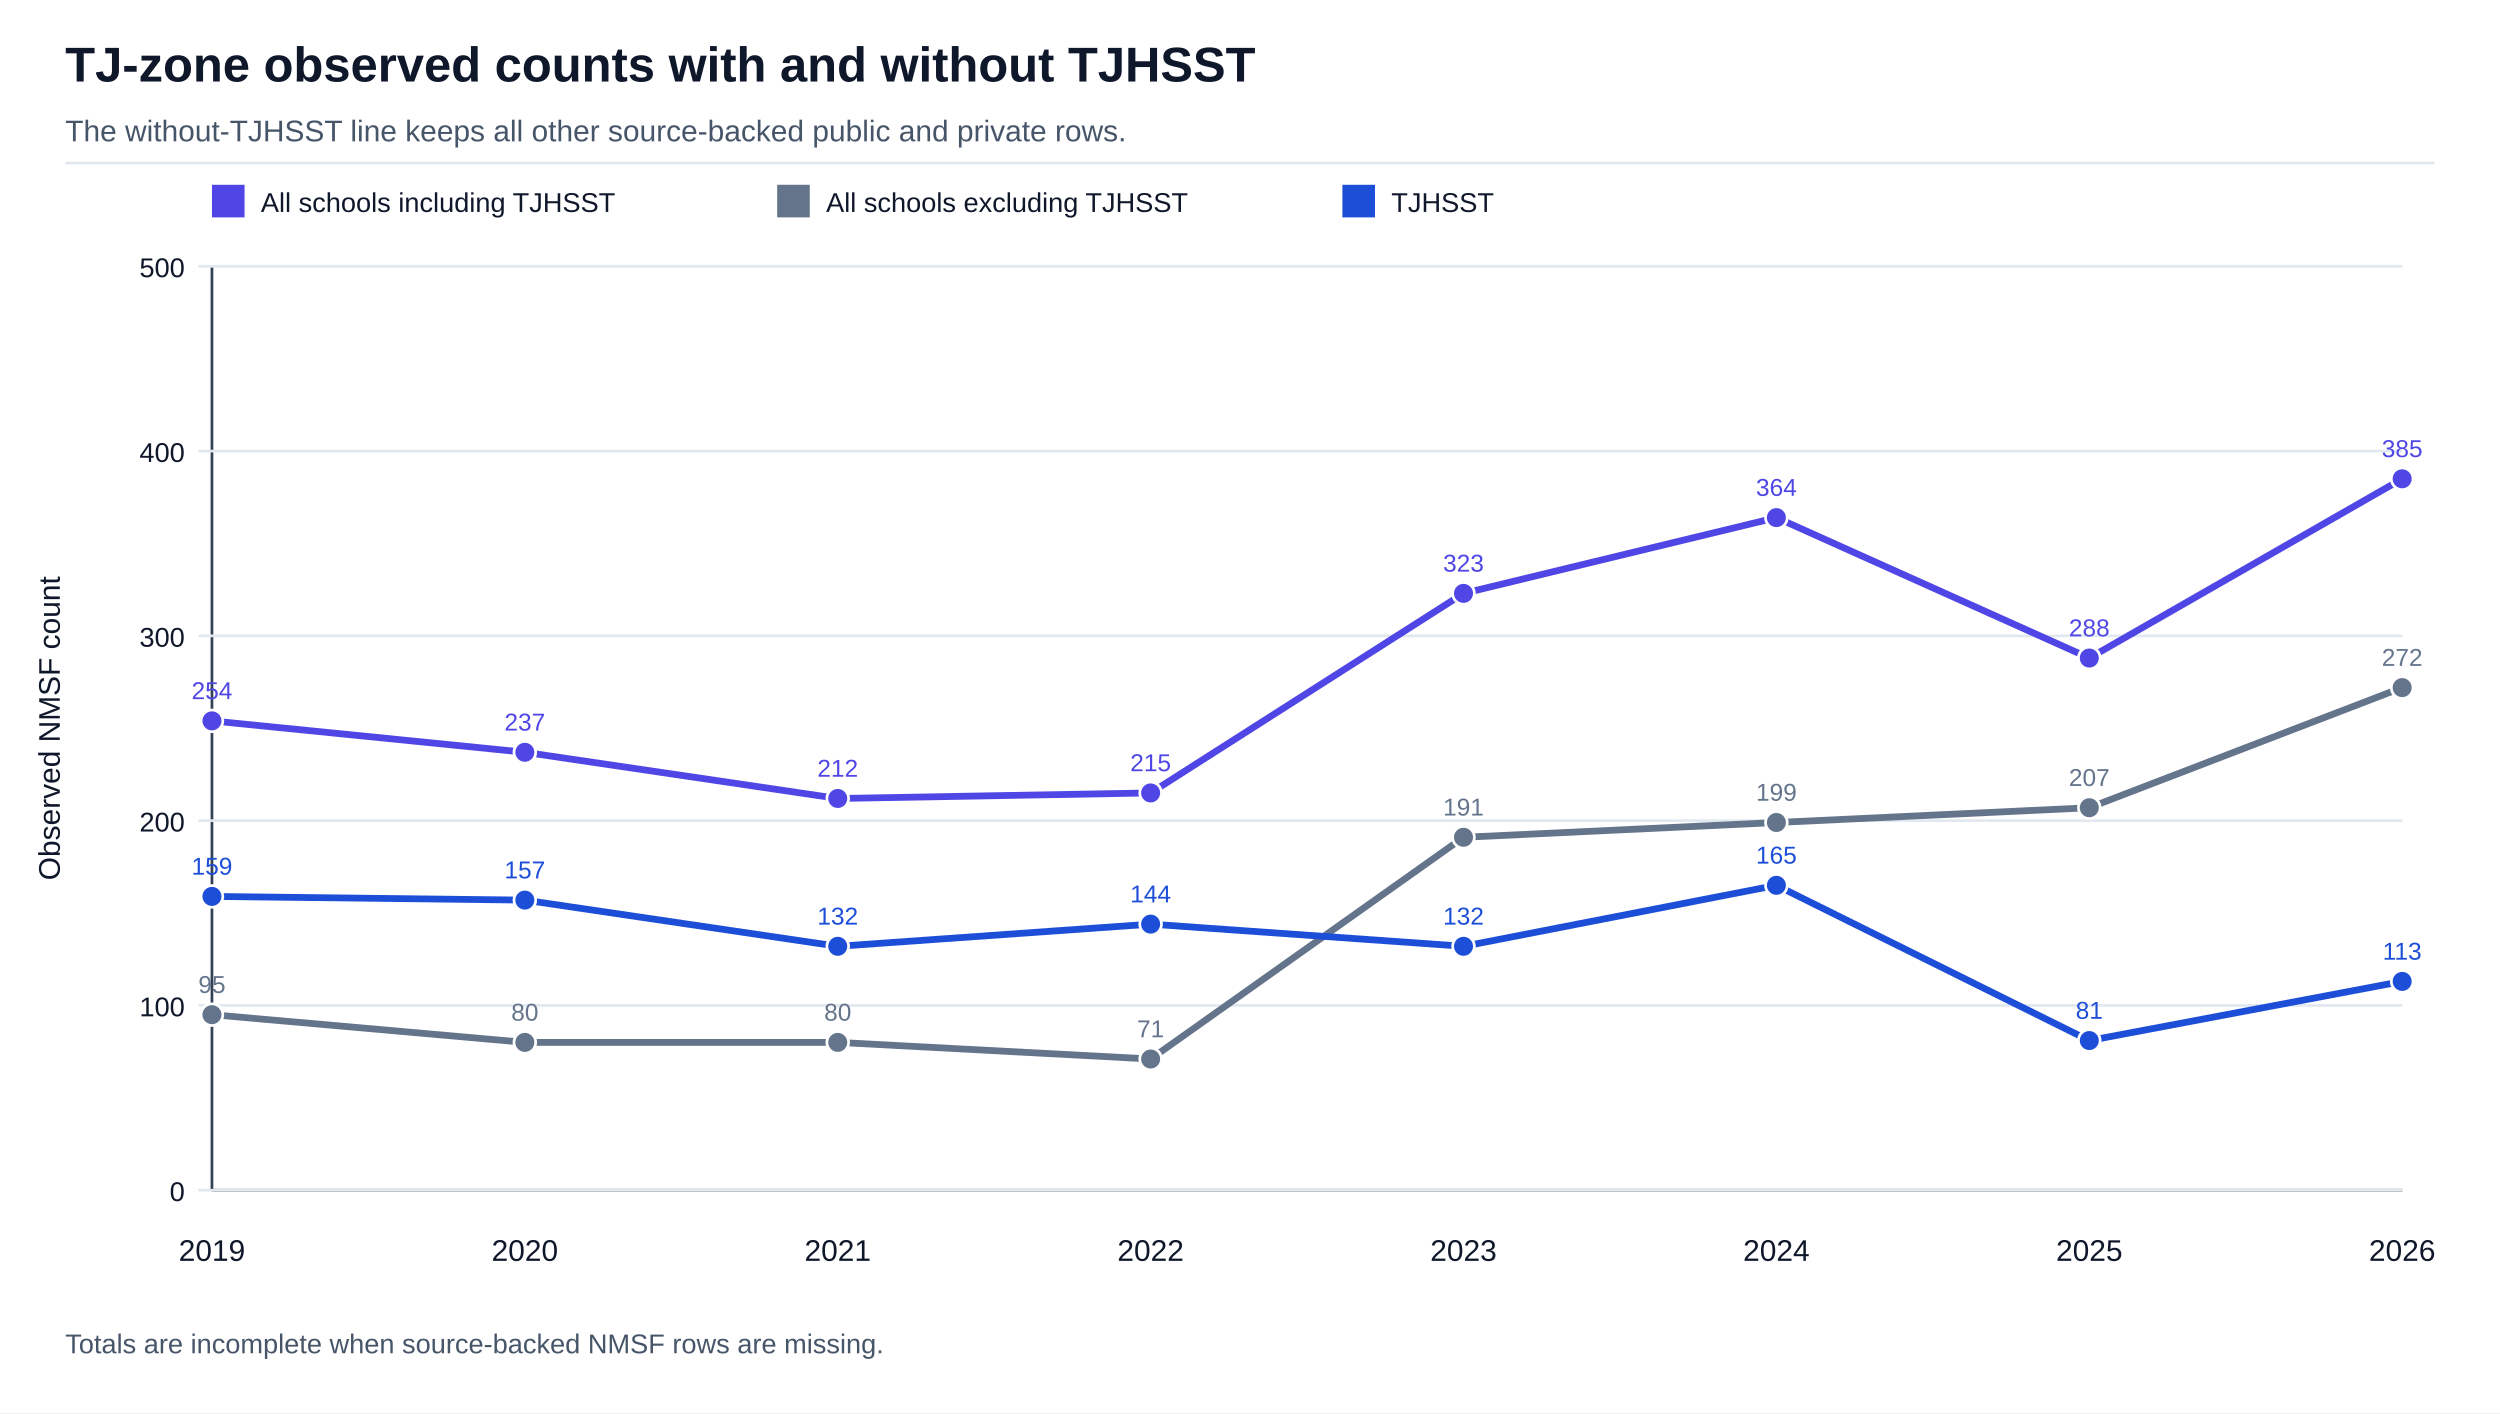
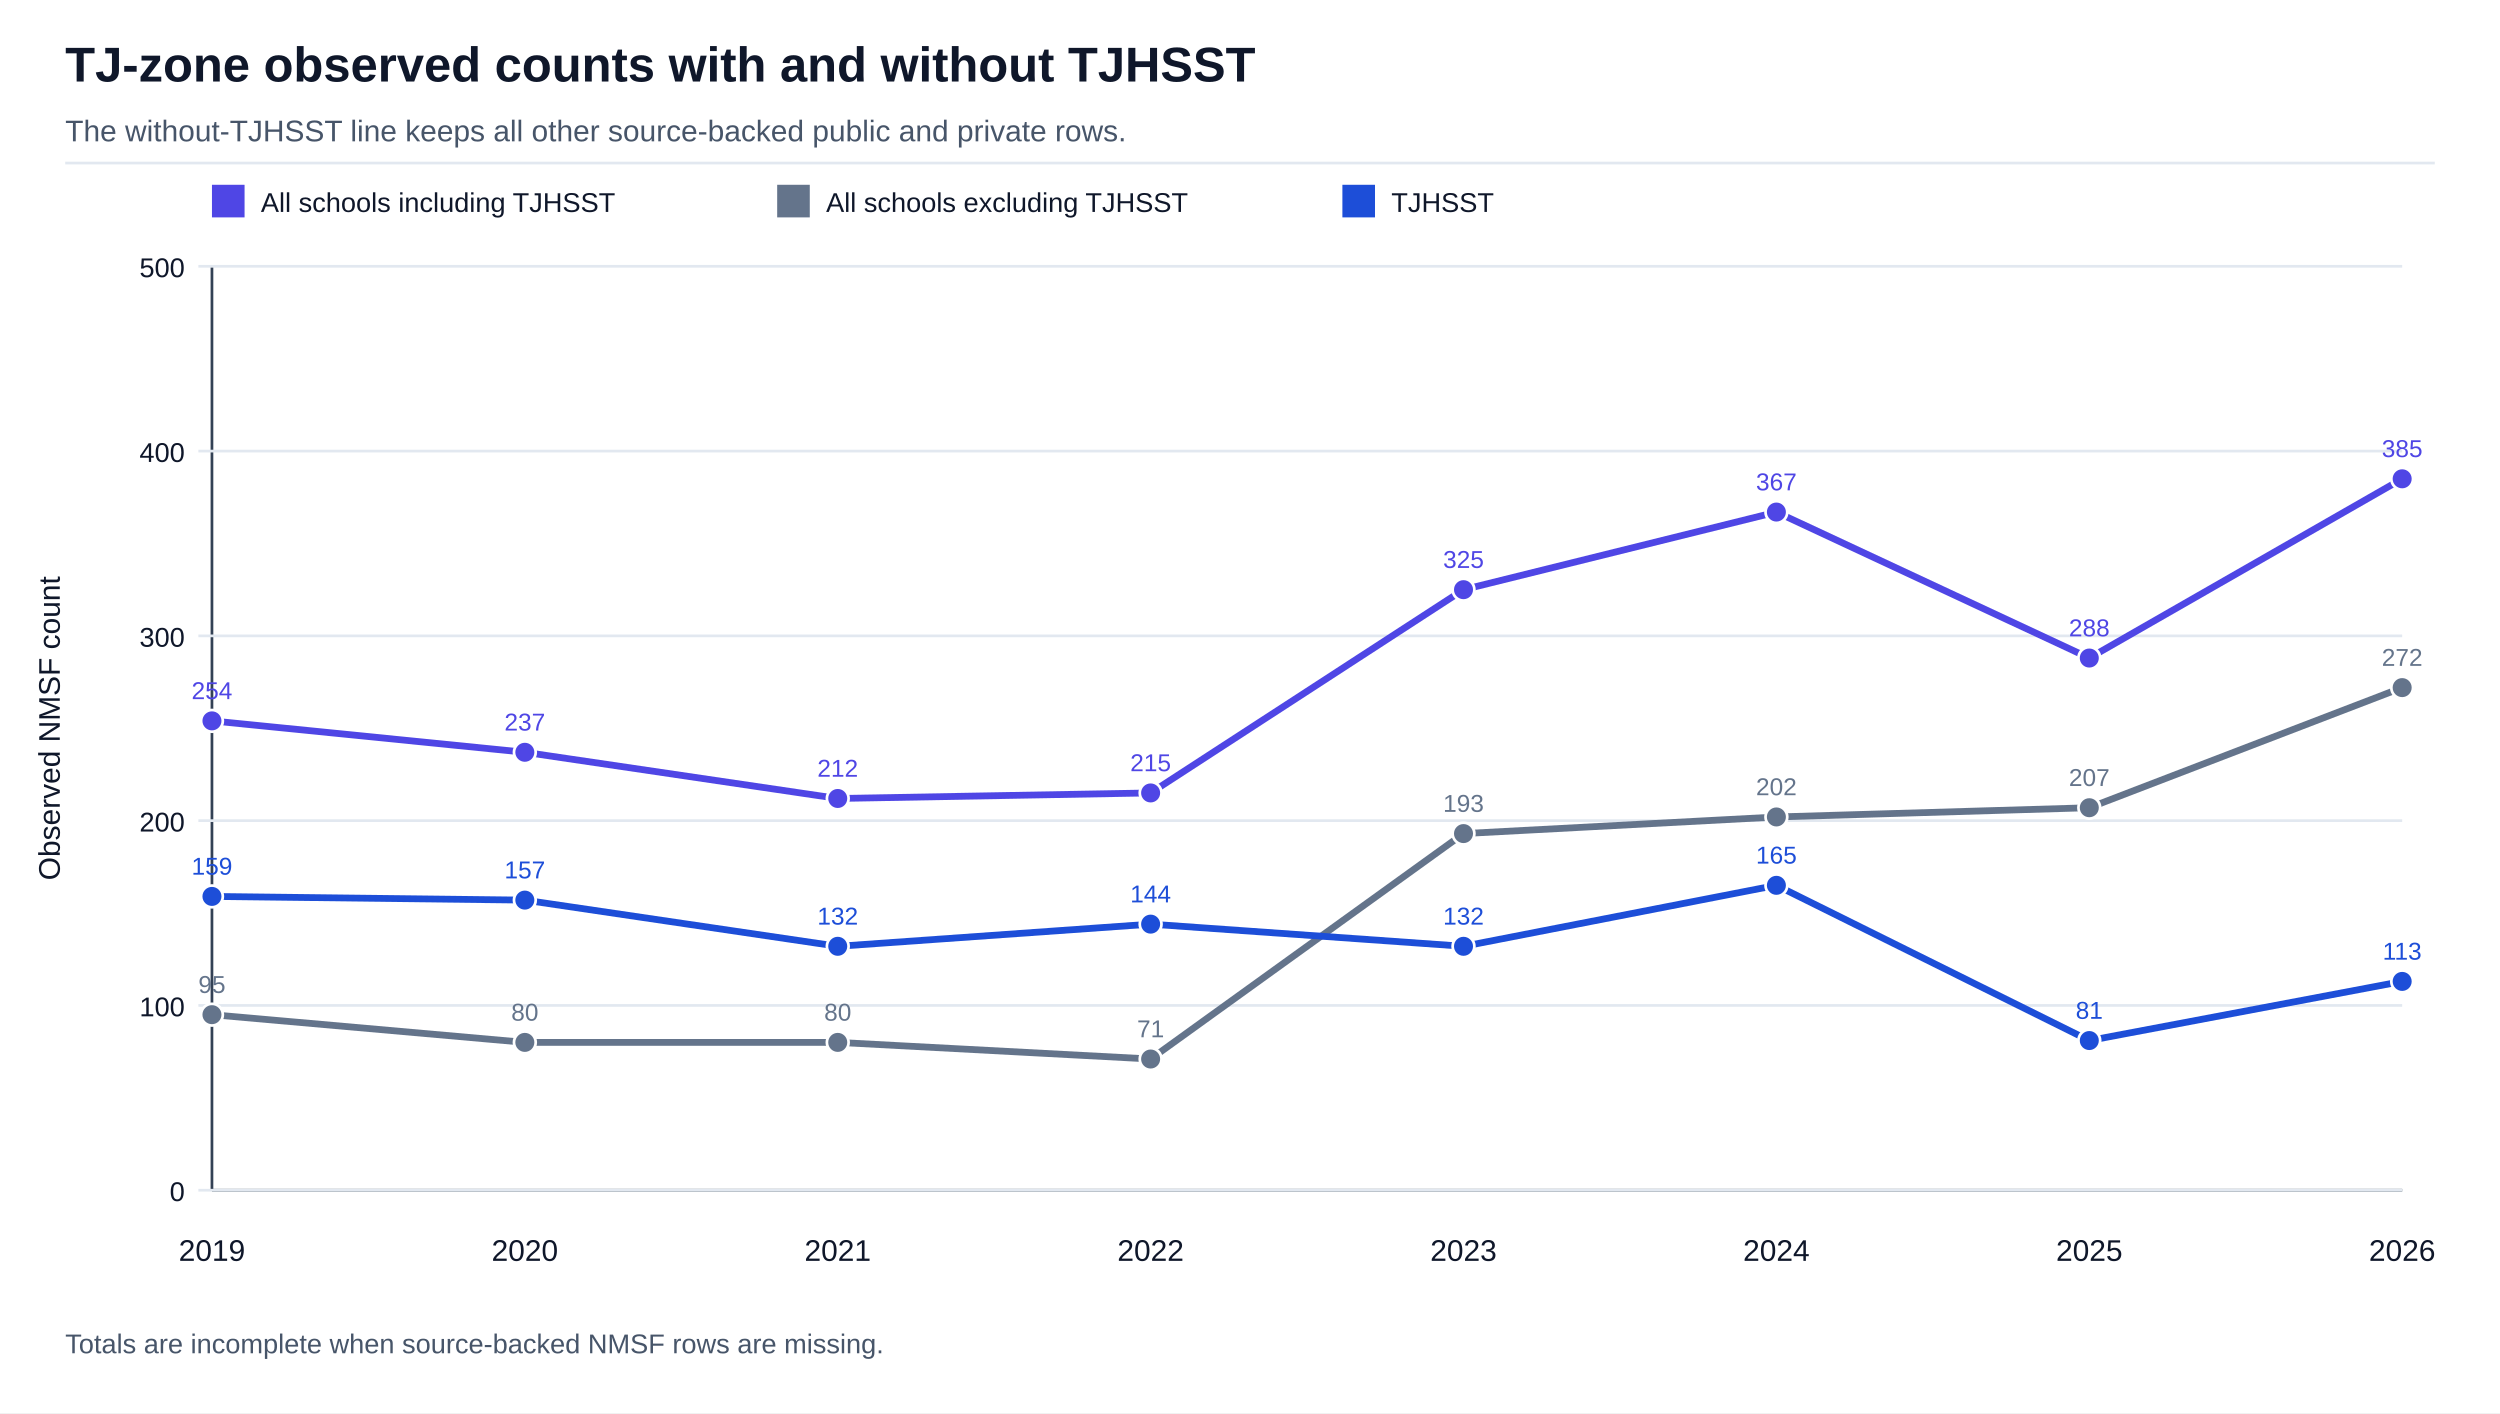
<svg xmlns="http://www.w3.org/2000/svg" width="920" height="520" viewBox="0 0 920 520" role="img">
  <rect width="100%" height="100%" fill="#ffffff" />
  <text x="24.00" y="30.00" font-family="Arial, Helvetica, sans-serif" font-size="18" font-weight="700" fill="#0f172a" text-anchor="start">TJ-zone observed counts with and without TJHSST</text>
  <text x="24.00" y="52.00" font-family="Arial, Helvetica, sans-serif" font-size="11" font-weight="400" fill="#475569" text-anchor="start">The without-TJHSST line keeps all other source-backed public and private rows.</text>
  <line x1="24" y1="60" x2="896" y2="60" stroke="#e2e8f0" />
  <line x1="78" y1="438" x2="884" y2="438" stroke="#334155" />
  <line x1="78" y1="98" x2="78" y2="438" stroke="#334155" />
  <line x1="73" y1="438.00" x2="884" y2="438.00" stroke="#e2e8f0" />
  <text x="68.00" y="442.00" font-family="Arial, Helvetica, sans-serif" font-size="10" font-weight="400" fill="#0f172a" text-anchor="end">0</text>
  <line x1="73" y1="370.00" x2="884" y2="370.00" stroke="#e2e8f0" />
  <text x="68.00" y="374.00" font-family="Arial, Helvetica, sans-serif" font-size="10" font-weight="400" fill="#0f172a" text-anchor="end">100</text>
  <line x1="73" y1="302.00" x2="884" y2="302.00" stroke="#e2e8f0" />
  <text x="68.00" y="306.00" font-family="Arial, Helvetica, sans-serif" font-size="10" font-weight="400" fill="#0f172a" text-anchor="end">200</text>
  <line x1="73" y1="234.00" x2="884" y2="234.00" stroke="#e2e8f0" />
  <text x="68.00" y="238.00" font-family="Arial, Helvetica, sans-serif" font-size="10" font-weight="400" fill="#0f172a" text-anchor="end">300</text>
  <line x1="73" y1="166.00" x2="884" y2="166.00" stroke="#e2e8f0" />
  <text x="68.00" y="170.00" font-family="Arial, Helvetica, sans-serif" font-size="10" font-weight="400" fill="#0f172a" text-anchor="end">400</text>
  <line x1="73" y1="98.00" x2="884" y2="98.00" stroke="#e2e8f0" />
  <text x="68.00" y="102.00" font-family="Arial, Helvetica, sans-serif" font-size="10" font-weight="400" fill="#0f172a" text-anchor="end">500</text>
  <text x="22.00" y="268.00" font-family="Arial, Helvetica, sans-serif" font-size="11" font-weight="400" fill="#0f172a" text-anchor="middle" transform="rotate(-90 22.00 268.00)">Observed NMSF count</text>
  <text x="78.00" y="464.00" font-family="Arial, Helvetica, sans-serif" font-size="11" font-weight="400" fill="#0f172a" text-anchor="middle">2019</text>
  <text x="193.14" y="464.00" font-family="Arial, Helvetica, sans-serif" font-size="11" font-weight="400" fill="#0f172a" text-anchor="middle">2020</text>
  <text x="308.29" y="464.00" font-family="Arial, Helvetica, sans-serif" font-size="11" font-weight="400" fill="#0f172a" text-anchor="middle">2021</text>
  <text x="423.43" y="464.00" font-family="Arial, Helvetica, sans-serif" font-size="11" font-weight="400" fill="#0f172a" text-anchor="middle">2022</text>
  <text x="538.57" y="464.00" font-family="Arial, Helvetica, sans-serif" font-size="11" font-weight="400" fill="#0f172a" text-anchor="middle">2023</text>
  <text x="653.71" y="464.00" font-family="Arial, Helvetica, sans-serif" font-size="11" font-weight="400" fill="#0f172a" text-anchor="middle">2024</text>
  <text x="768.86" y="464.00" font-family="Arial, Helvetica, sans-serif" font-size="11" font-weight="400" fill="#0f172a" text-anchor="middle">2025</text>
  <text x="884.00" y="464.00" font-family="Arial, Helvetica, sans-serif" font-size="11" font-weight="400" fill="#0f172a" text-anchor="middle">2026</text>
  <rect x="78" y="68" width="12" height="12" fill="#4f46e5" />
  <text x="96.00" y="78.00" font-family="Arial, Helvetica, sans-serif" font-size="10" font-weight="400" fill="#0f172a" text-anchor="start">All schools including TJHSST</text>
-   <polyline points="78.00,265.28 193.14,276.84 308.29,293.84 423.43,291.80 538.57,218.36 653.71,190.48 768.86,242.16 884.00,176.20" fill="none" stroke="#4f46e5" stroke-width="2.5" stroke-linejoin="round" stroke-linecap="round" />
+   <polyline points="78.00,265.28 193.14,276.84 308.29,293.84 423.43,291.80 538.57,217.00 653.71,188.44 768.86,242.16 884.00,176.20" fill="none" stroke="#4f46e5" stroke-width="2.5" stroke-linejoin="round" stroke-linecap="round" />
  <circle cx="78.00" cy="265.28" r="4" fill="#4f46e5" stroke="#ffffff" />
  <text x="78.00" y="257.28" font-family="Arial, Helvetica, sans-serif" font-size="9" font-weight="400" fill="#4f46e5" text-anchor="middle">254</text>
  <circle cx="193.14" cy="276.84" r="4" fill="#4f46e5" stroke="#ffffff" />
  <text x="193.14" y="268.84" font-family="Arial, Helvetica, sans-serif" font-size="9" font-weight="400" fill="#4f46e5" text-anchor="middle">237</text>
  <circle cx="308.29" cy="293.84" r="4" fill="#4f46e5" stroke="#ffffff" />
  <text x="308.29" y="285.84" font-family="Arial, Helvetica, sans-serif" font-size="9" font-weight="400" fill="#4f46e5" text-anchor="middle">212</text>
  <circle cx="423.43" cy="291.80" r="4" fill="#4f46e5" stroke="#ffffff" />
  <text x="423.43" y="283.80" font-family="Arial, Helvetica, sans-serif" font-size="9" font-weight="400" fill="#4f46e5" text-anchor="middle">215</text>
-   <circle cx="538.57" cy="218.36" r="4" fill="#4f46e5" stroke="#ffffff" />
-   <text x="538.57" y="210.36" font-family="Arial, Helvetica, sans-serif" font-size="9" font-weight="400" fill="#4f46e5" text-anchor="middle">323</text>
-   <circle cx="653.71" cy="190.48" r="4" fill="#4f46e5" stroke="#ffffff" />
-   <text x="653.71" y="182.48" font-family="Arial, Helvetica, sans-serif" font-size="9" font-weight="400" fill="#4f46e5" text-anchor="middle">364</text>
+   <circle cx="538.57" cy="217.00" r="4" fill="#4f46e5" stroke="#ffffff" />
+   <text x="538.57" y="209.00" font-family="Arial, Helvetica, sans-serif" font-size="9" font-weight="400" fill="#4f46e5" text-anchor="middle">325</text>
+   <circle cx="653.71" cy="188.44" r="4" fill="#4f46e5" stroke="#ffffff" />
+   <text x="653.71" y="180.44" font-family="Arial, Helvetica, sans-serif" font-size="9" font-weight="400" fill="#4f46e5" text-anchor="middle">367</text>
  <circle cx="768.86" cy="242.16" r="4" fill="#4f46e5" stroke="#ffffff" />
  <text x="768.86" y="234.16" font-family="Arial, Helvetica, sans-serif" font-size="9" font-weight="400" fill="#4f46e5" text-anchor="middle">288</text>
  <circle cx="884.00" cy="176.20" r="4" fill="#4f46e5" stroke="#ffffff" />
  <text x="884.00" y="168.20" font-family="Arial, Helvetica, sans-serif" font-size="9" font-weight="400" fill="#4f46e5" text-anchor="middle">385</text>
  <rect x="286" y="68" width="12" height="12" fill="#64748b" />
  <text x="304.00" y="78.00" font-family="Arial, Helvetica, sans-serif" font-size="10" font-weight="400" fill="#0f172a" text-anchor="start">All schools excluding TJHSST</text>
-   <polyline points="78.00,373.40 193.14,383.60 308.29,383.60 423.43,389.72 538.57,308.12 653.71,302.68 768.86,297.24 884.00,253.04" fill="none" stroke="#64748b" stroke-width="2.5" stroke-linejoin="round" stroke-linecap="round" />
+   <polyline points="78.00,373.40 193.14,383.60 308.29,383.60 423.43,389.72 538.57,306.76 653.71,300.64 768.86,297.24 884.00,253.04" fill="none" stroke="#64748b" stroke-width="2.5" stroke-linejoin="round" stroke-linecap="round" />
  <circle cx="78.00" cy="373.40" r="4" fill="#64748b" stroke="#ffffff" />
  <text x="78.00" y="365.40" font-family="Arial, Helvetica, sans-serif" font-size="9" font-weight="400" fill="#64748b" text-anchor="middle">95</text>
  <circle cx="193.14" cy="383.60" r="4" fill="#64748b" stroke="#ffffff" />
  <text x="193.14" y="375.60" font-family="Arial, Helvetica, sans-serif" font-size="9" font-weight="400" fill="#64748b" text-anchor="middle">80</text>
  <circle cx="308.29" cy="383.60" r="4" fill="#64748b" stroke="#ffffff" />
  <text x="308.29" y="375.60" font-family="Arial, Helvetica, sans-serif" font-size="9" font-weight="400" fill="#64748b" text-anchor="middle">80</text>
  <circle cx="423.43" cy="389.72" r="4" fill="#64748b" stroke="#ffffff" />
  <text x="423.43" y="381.72" font-family="Arial, Helvetica, sans-serif" font-size="9" font-weight="400" fill="#64748b" text-anchor="middle">71</text>
-   <circle cx="538.57" cy="308.12" r="4" fill="#64748b" stroke="#ffffff" />
-   <text x="538.57" y="300.12" font-family="Arial, Helvetica, sans-serif" font-size="9" font-weight="400" fill="#64748b" text-anchor="middle">191</text>
-   <circle cx="653.71" cy="302.68" r="4" fill="#64748b" stroke="#ffffff" />
-   <text x="653.71" y="294.68" font-family="Arial, Helvetica, sans-serif" font-size="9" font-weight="400" fill="#64748b" text-anchor="middle">199</text>
+   <circle cx="538.57" cy="306.76" r="4" fill="#64748b" stroke="#ffffff" />
+   <text x="538.57" y="298.76" font-family="Arial, Helvetica, sans-serif" font-size="9" font-weight="400" fill="#64748b" text-anchor="middle">193</text>
+   <circle cx="653.71" cy="300.64" r="4" fill="#64748b" stroke="#ffffff" />
+   <text x="653.71" y="292.64" font-family="Arial, Helvetica, sans-serif" font-size="9" font-weight="400" fill="#64748b" text-anchor="middle">202</text>
  <circle cx="768.86" cy="297.24" r="4" fill="#64748b" stroke="#ffffff" />
  <text x="768.86" y="289.24" font-family="Arial, Helvetica, sans-serif" font-size="9" font-weight="400" fill="#64748b" text-anchor="middle">207</text>
  <circle cx="884.00" cy="253.04" r="4" fill="#64748b" stroke="#ffffff" />
  <text x="884.00" y="245.04" font-family="Arial, Helvetica, sans-serif" font-size="9" font-weight="400" fill="#64748b" text-anchor="middle">272</text>
  <rect x="494" y="68" width="12" height="12" fill="#1d4ed8" />
  <text x="512.00" y="78.00" font-family="Arial, Helvetica, sans-serif" font-size="10" font-weight="400" fill="#0f172a" text-anchor="start">TJHSST</text>
  <polyline points="78.00,329.88 193.14,331.24 308.29,348.24 423.43,340.08 538.57,348.24 653.71,325.80 768.86,382.92 884.00,361.16" fill="none" stroke="#1d4ed8" stroke-width="2.5" stroke-linejoin="round" stroke-linecap="round" />
  <circle cx="78.00" cy="329.88" r="4" fill="#1d4ed8" stroke="#ffffff" />
  <text x="78.00" y="321.88" font-family="Arial, Helvetica, sans-serif" font-size="9" font-weight="400" fill="#1d4ed8" text-anchor="middle">159</text>
  <circle cx="193.14" cy="331.24" r="4" fill="#1d4ed8" stroke="#ffffff" />
  <text x="193.14" y="323.24" font-family="Arial, Helvetica, sans-serif" font-size="9" font-weight="400" fill="#1d4ed8" text-anchor="middle">157</text>
  <circle cx="308.29" cy="348.24" r="4" fill="#1d4ed8" stroke="#ffffff" />
  <text x="308.29" y="340.24" font-family="Arial, Helvetica, sans-serif" font-size="9" font-weight="400" fill="#1d4ed8" text-anchor="middle">132</text>
  <circle cx="423.43" cy="340.08" r="4" fill="#1d4ed8" stroke="#ffffff" />
  <text x="423.43" y="332.08" font-family="Arial, Helvetica, sans-serif" font-size="9" font-weight="400" fill="#1d4ed8" text-anchor="middle">144</text>
  <circle cx="538.57" cy="348.24" r="4" fill="#1d4ed8" stroke="#ffffff" />
  <text x="538.57" y="340.24" font-family="Arial, Helvetica, sans-serif" font-size="9" font-weight="400" fill="#1d4ed8" text-anchor="middle">132</text>
  <circle cx="653.71" cy="325.80" r="4" fill="#1d4ed8" stroke="#ffffff" />
  <text x="653.71" y="317.80" font-family="Arial, Helvetica, sans-serif" font-size="9" font-weight="400" fill="#1d4ed8" text-anchor="middle">165</text>
  <circle cx="768.86" cy="382.92" r="4" fill="#1d4ed8" stroke="#ffffff" />
  <text x="768.86" y="374.92" font-family="Arial, Helvetica, sans-serif" font-size="9" font-weight="400" fill="#1d4ed8" text-anchor="middle">81</text>
  <circle cx="884.00" cy="361.16" r="4" fill="#1d4ed8" stroke="#ffffff" />
  <text x="884.00" y="353.16" font-family="Arial, Helvetica, sans-serif" font-size="9" font-weight="400" fill="#1d4ed8" text-anchor="middle">113</text>
  <text x="24.00" y="498.00" font-family="Arial, Helvetica, sans-serif" font-size="10" font-weight="400" fill="#475569" text-anchor="start">Totals are incomplete when source-backed NMSF rows are missing.</text>
</svg>
